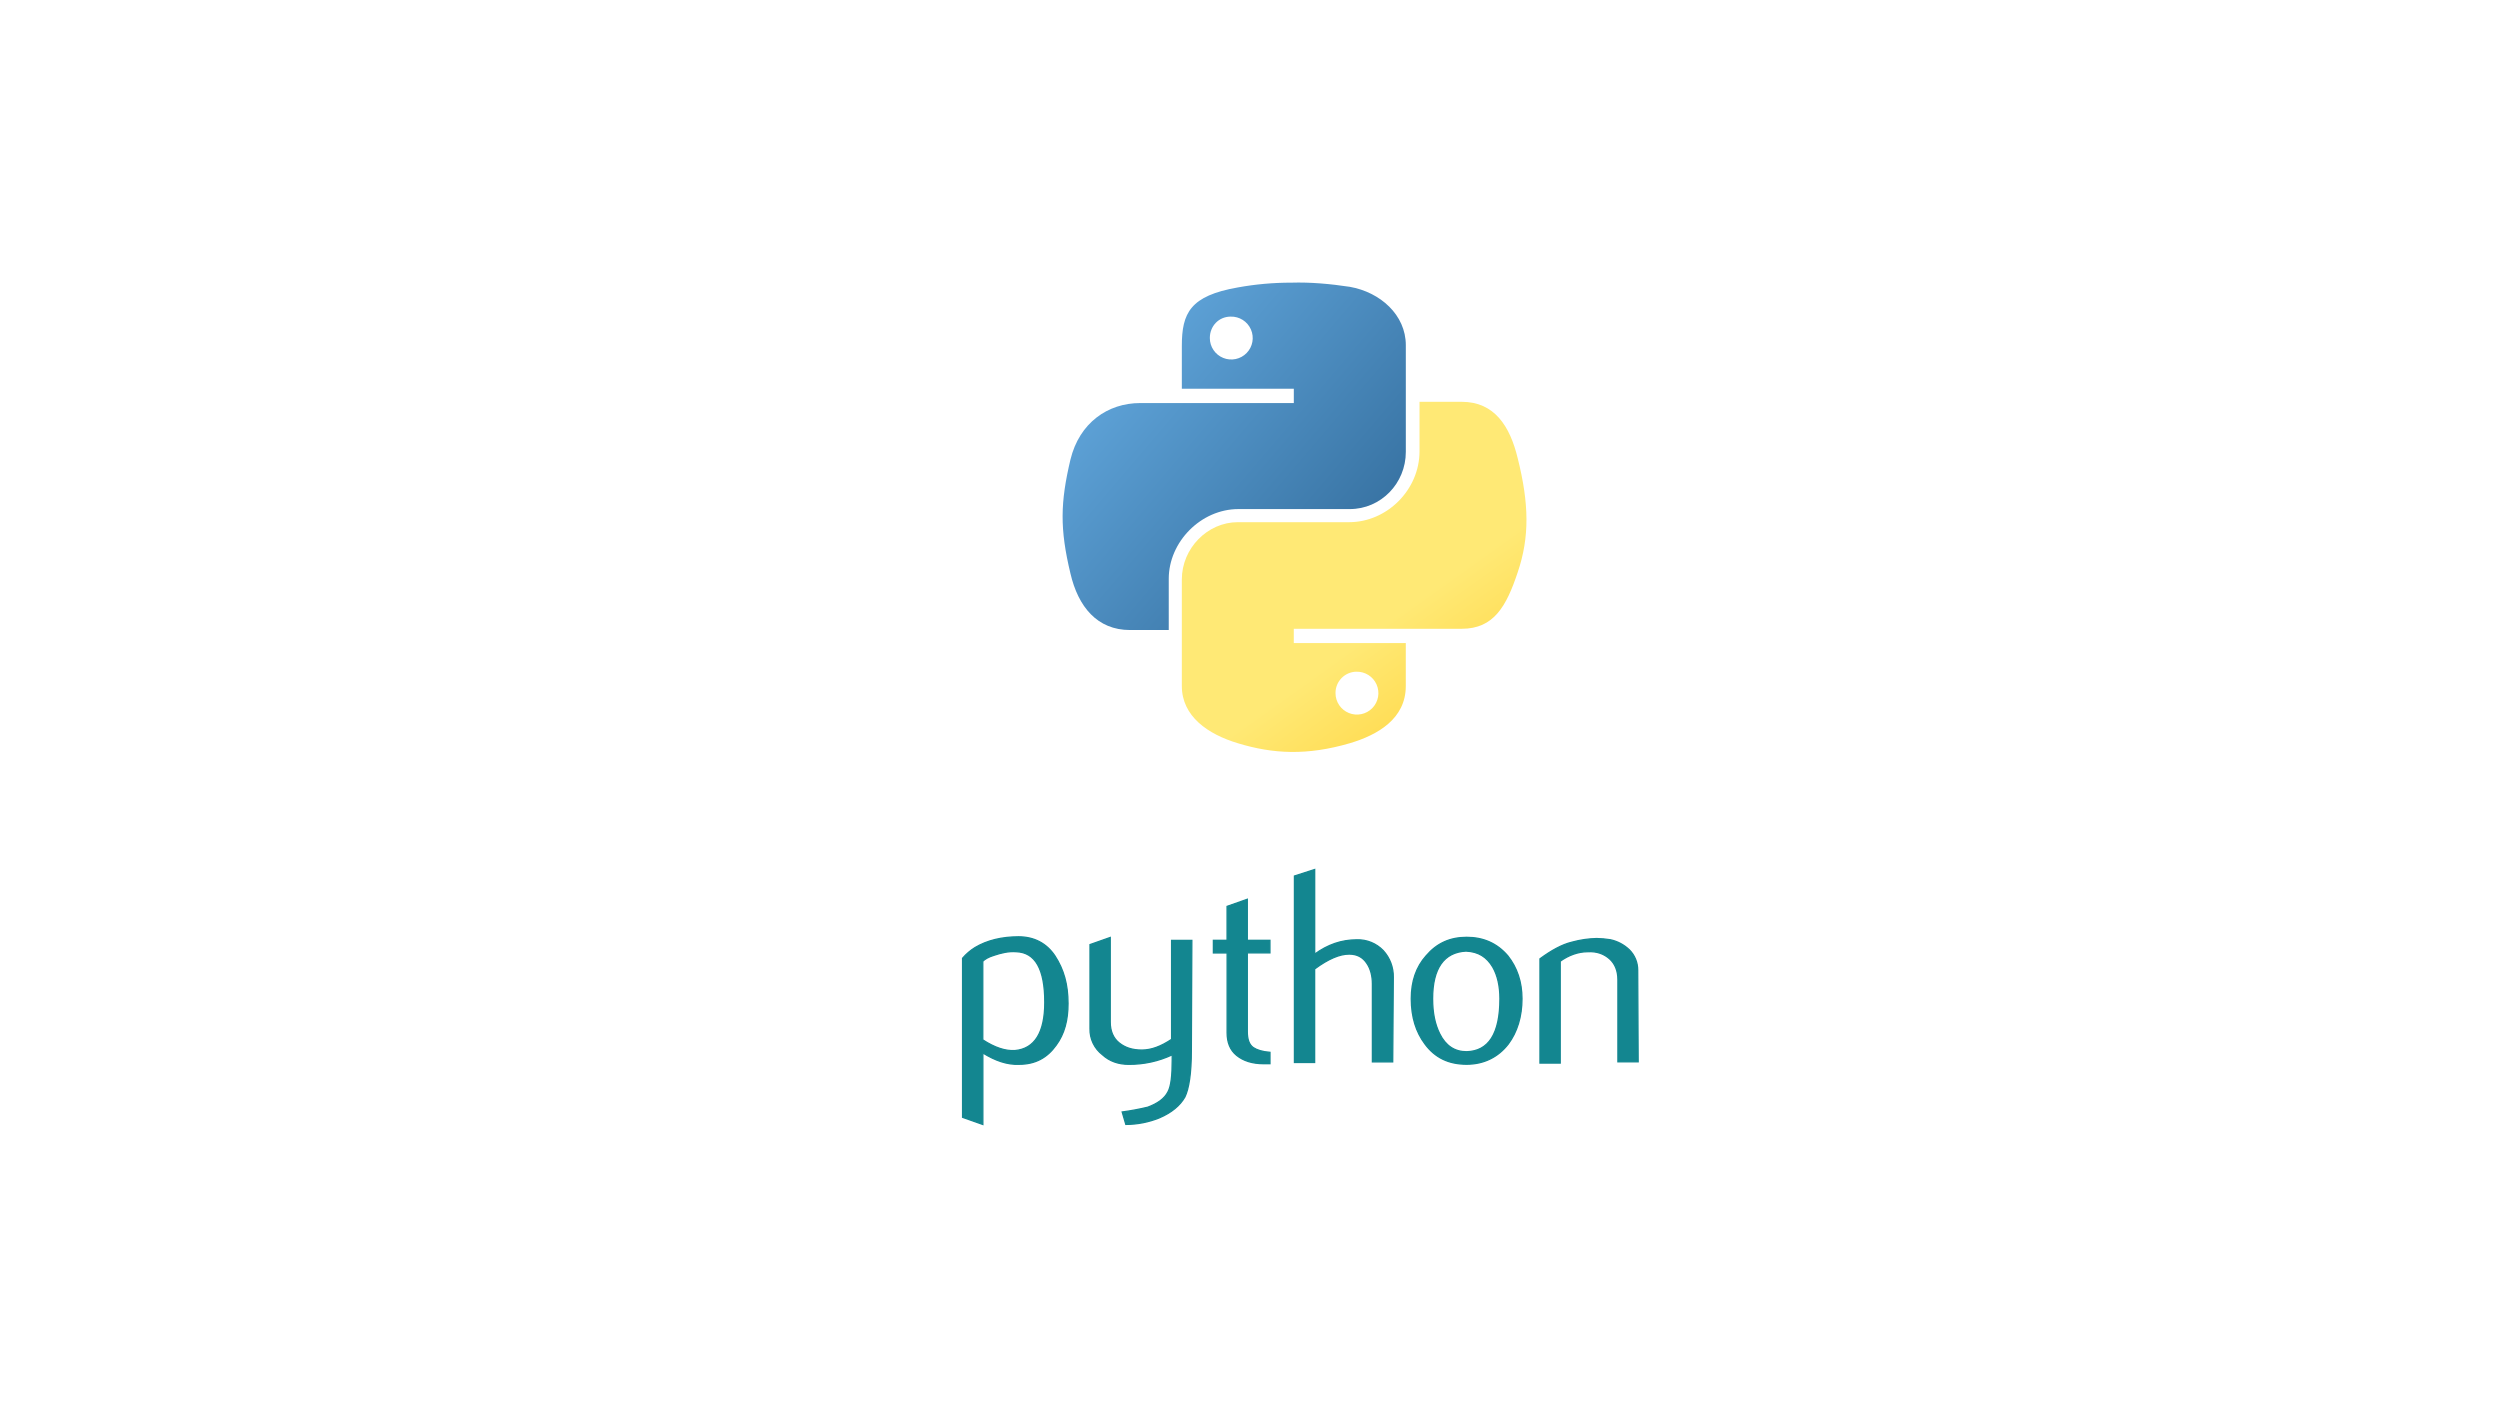
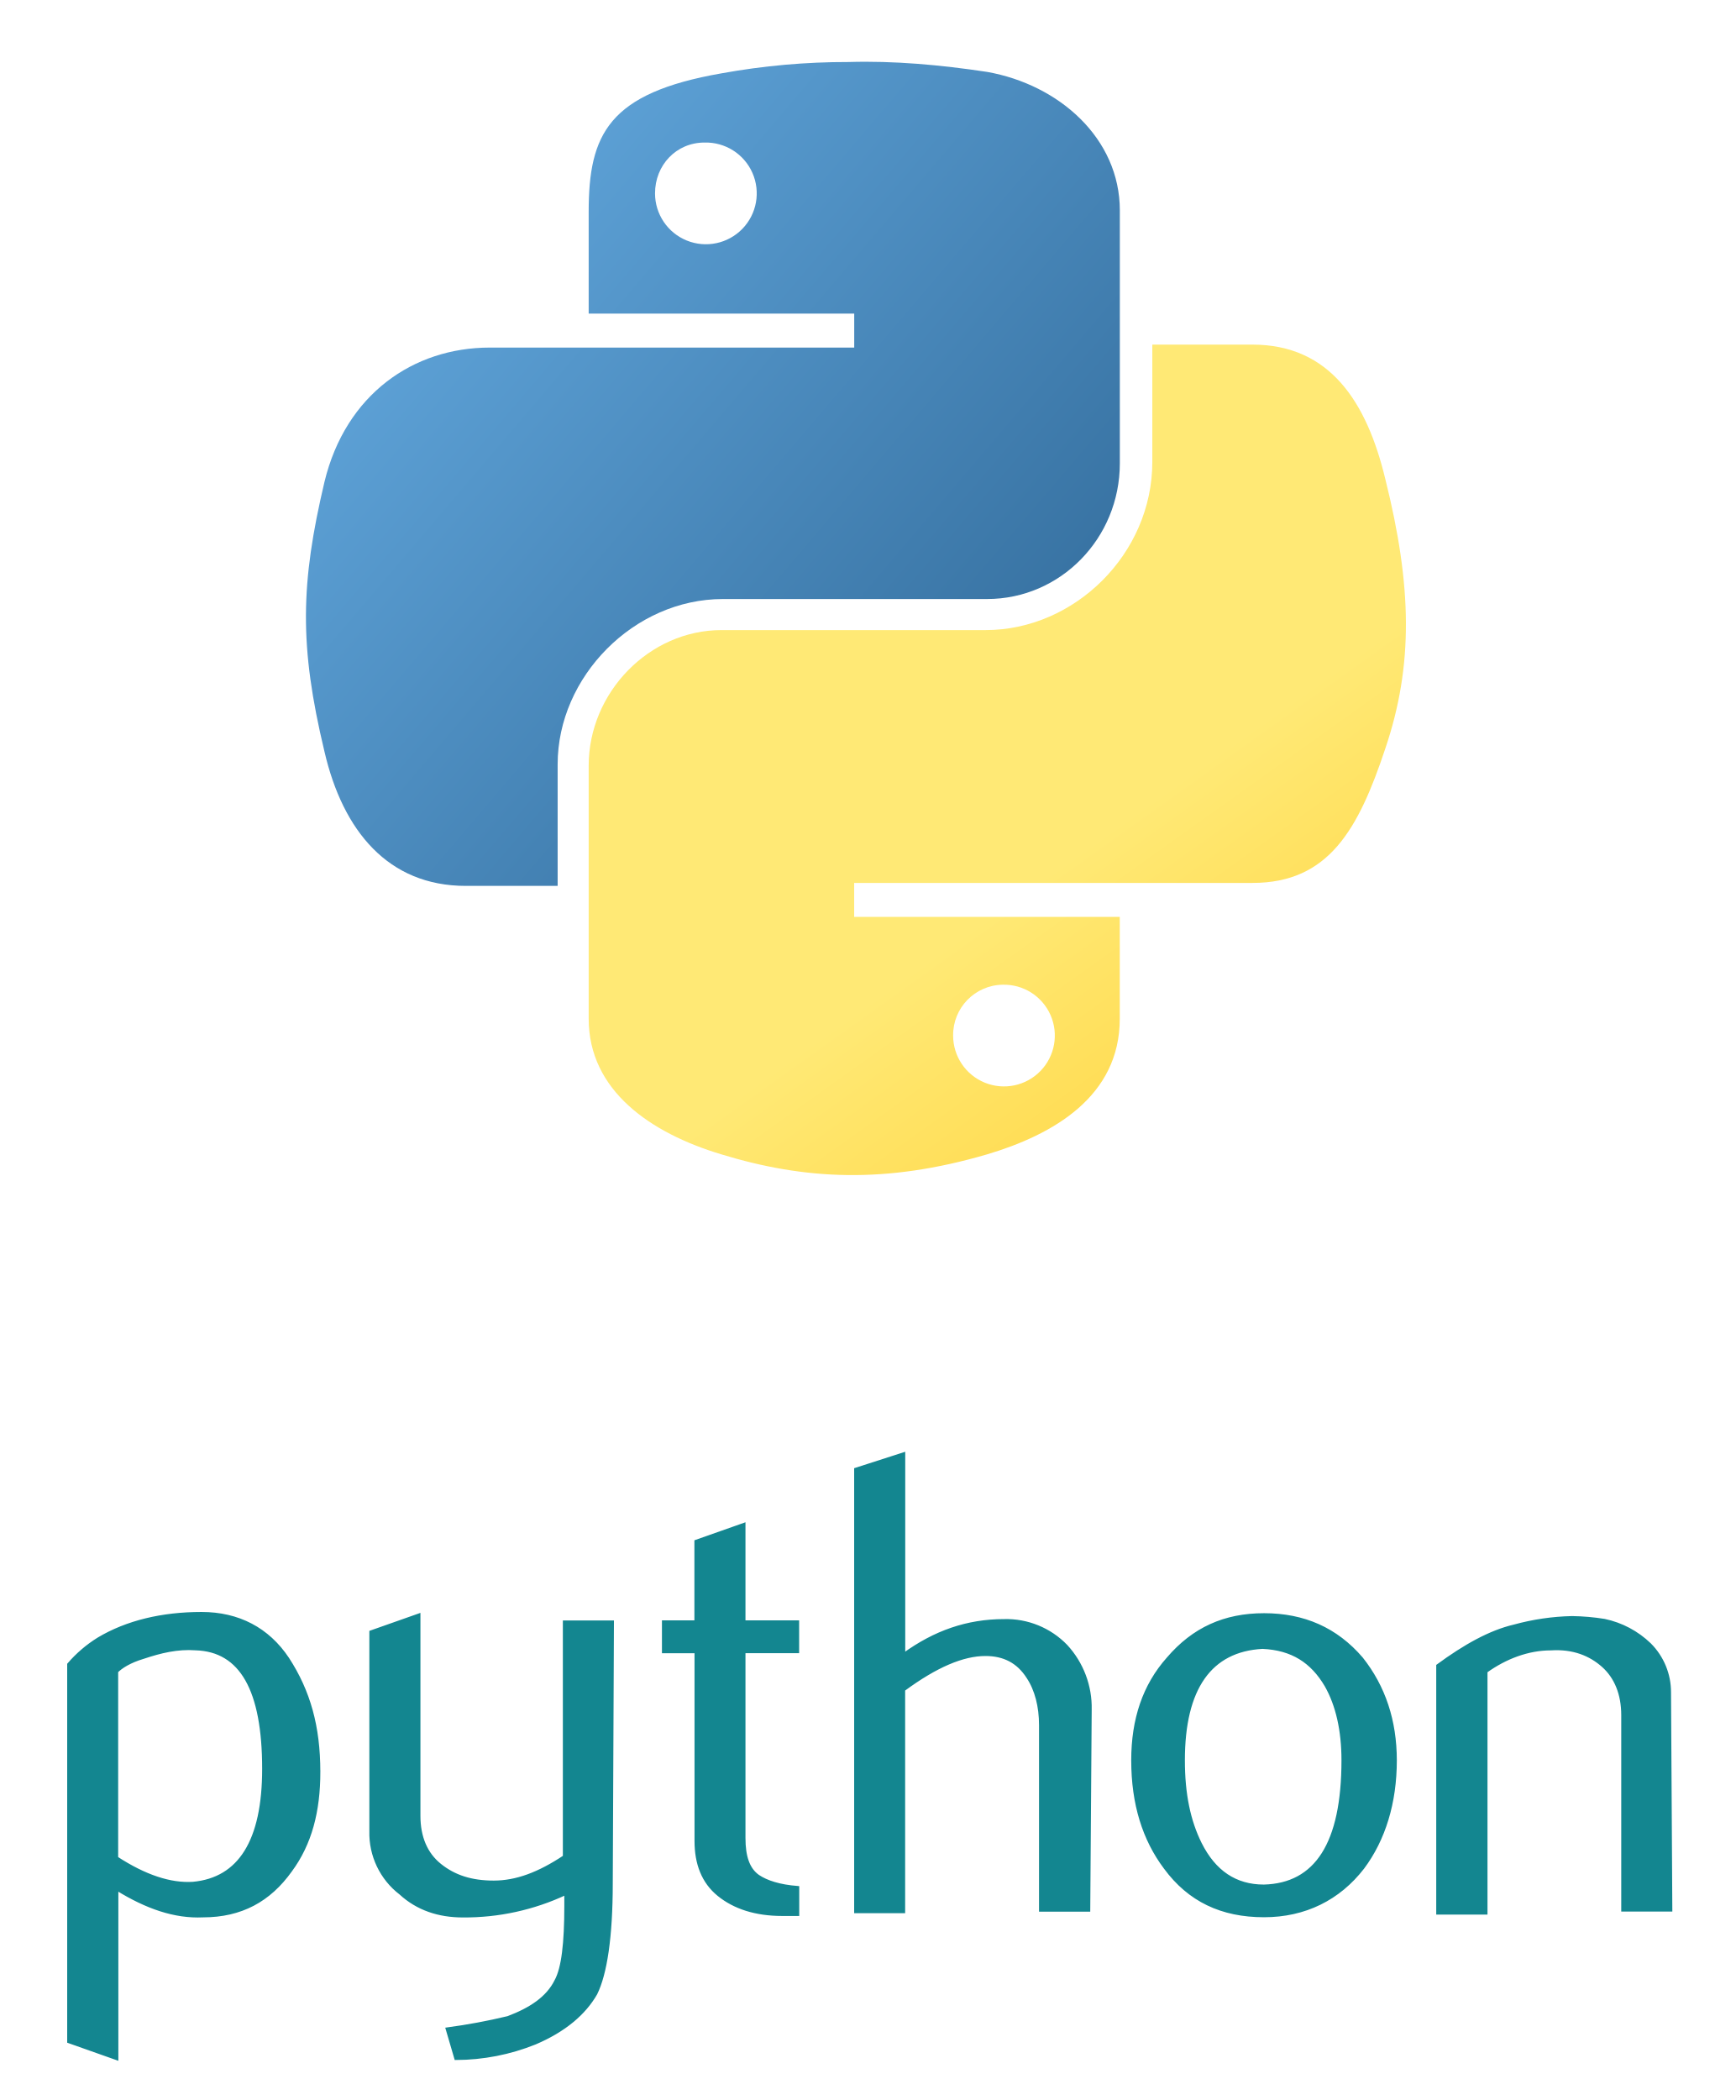
- <svg xmlns="http://www.w3.org/2000/svg" id="Layer_1" data-name="Layer 1" viewBox="0 0 1920 1080">
+ <svg xmlns="http://www.w3.org/2000/svg" id="Layer_1" data-name="Layer 1" viewBox="0 0 562 680">
  <defs>
    <style>.cls-1{fill:#138690;stroke:#138690;stroke-miterlimit:10;}.cls-2{fill:url(#linear-gradient);}.cls-3{fill:url(#linear-gradient-2);}.cls-4{opacity:0.44;isolation:isolate;fill:url(#radial-gradient);}</style>
-     <linearGradient id="linear-gradient" x1="11246.08" y1="26635.6" x2="11267.32" y2="26653.87" gradientTransform="translate(-103290.61 -248730.7) scale(9.26 9.35)" gradientUnits="userSpaceOnUse">
+     <linearGradient id="linear-gradient" x1="10529.08" y1="26438.6" x2="10550.32" y2="26456.87" gradientTransform="translate(-97370.85 -247086.38) scale(9.26 9.35)" gradientUnits="userSpaceOnUse">
      <stop offset="0" stop-color="#5ca0d5" />
      <stop offset="1" stop-color="#316a99" />
    </linearGradient>
-     <linearGradient id="linear-gradient-2" x1="11275.57" y1="26664.91" x2="11267.99" y2="26654.18" gradientTransform="translate(-103290.61 -248730.7) scale(9.26 9.35)" gradientUnits="userSpaceOnUse">
+     <linearGradient id="linear-gradient-2" x1="10558.57" y1="26467.91" x2="10550.99" y2="26457.18" gradientTransform="translate(-97370.85 -247086.38) scale(9.26 9.35)" gradientUnits="userSpaceOnUse">
      <stop offset="0" stop-color="#ffd43e" />
      <stop offset="1" stop-color="#ffe975" />
    </linearGradient>
-     <radialGradient id="radial-gradient" cx="-85184.71" cy="13413.53" r="5.65" gradientTransform="translate(-231808.08 -335661.31) rotate(-90) scale(3.95 17.36)" gradientUnits="userSpaceOnUse">
+     <radialGradient id="radial-gradient" cx="-85901.71" cy="13216.53" r="5.65" gradientTransform="translate(-229105.99 -338688.81) rotate(-90) scale(3.95 17.36)" gradientUnits="userSpaceOnUse">
      <stop offset="0" stop-color="#b8b8b8" stop-opacity="0.5" />
      <stop offset="1" stop-color="#7f8080" stop-opacity="0" />
    </radialGradient>
  </defs>
-   <path class="cls-1" d="M802.4,769.79c0-25.63-7.31-38.42-22-38.9-5.95-.44-11.43.92-16.93,2.75-4.59,1.36-7.31,3.2-8.7,4.59v60.39q13.72,8.92,24.72,8.23C794.61,805.46,802.4,793.12,802.4,769.79Zm17.85.92c0,12.82-2.75,23.33-9.15,32-6.87,9.62-16,14.65-28.36,14.65-9.15.44-18.29-2.75-27.91-8.7V863.6l-15.57-5.51V735.93a41.54,41.54,0,0,1,9.62-8.23c9.15-5.48,20.6-8.23,33.39-8.23,11.9,0,21.49,5,27.91,14.65,6.84,10.51,10.06,21.94,10.06,36.59Zm94.7,36.14c0,17.38-1.84,29.28-5,35.7-3.67,6.39-10.06,11.9-19.68,16a69.15,69.15,0,0,1-25.63,5L861.84,854a194.64,194.64,0,0,0,19.68-3.67c7.31-2.75,12.82-6.39,15.54-11.9,2.28-4.11,3.2-12.34,3.2-24.24v-4.11a77.15,77.15,0,0,1-33.39,7.31c-7.78,0-14.65-2.28-20.13-7.31a24.55,24.55,0,0,1-9.62-20.13v-64.5l15.54-5.48v65c0,6.87,2.28,12.34,6.87,16s10.06,5.48,17.38,5.48,14.65-2.75,22.88-8.23v-76h15.54Zm60.39,10.06h-5c-8.7,0-15.54-2.28-20.6-6.39s-7.31-10.06-7.31-17.38V731.84H931.88v-9.65h10.51V696.11l15.54-5.48v31.56h17.38v9.62H957.93V792.2c0,5.95,1.36,10.06,4.59,12.34,2.75,1.84,6.87,3.2,12.82,3.67Zm94.25-1.39H1054V755.58c0-5.95-1.36-11.43-4.11-15.54-3.2-5-7.78-7.31-13.73-7.31-7.31,0-16,3.67-26.52,11.43V816H994.13V672.78l15.54-5v65c10.06-7.31,20.6-11,32.47-11a26.93,26.93,0,0,1,20.13,8.23,29.46,29.46,0,0,1,7.78,20.6ZM1151.95,767c0-9.62-1.84-17.85-5.48-24.24-4.59-7.78-11-11.9-20.6-12.34-16.93.92-25.63,13.26-25.63,36.59,0,11,1.84,19.68,5.48,27,4.59,9.15,11.43,13.73,20.6,13.73C1143.24,807.3,1151.95,794,1151.95,767Zm16.93,0c0,13.73-3.67,25.63-10.51,34.78-7.78,10.06-18.77,15.54-32,15.54-13.73,0-24.24-5-32-15.54-6.87-9.15-10.51-20.6-10.51-34.78,0-13.26,3.67-24.24,11.43-32.95,8.23-9.62,18.29-14.18,31.11-14.18s23.33,4.59,31.56,14.18Q1168.86,747.81,1168.88,767Zm89.22,48.49h-15.54V752.39c0-6.87-2.28-12.34-6.39-16s-9.62-5.95-16.93-5.48c-7.31,0-14.65,2.75-21,7.31v78.24h-15.54V736.37c8.7-6.39,16.93-11,24.72-12.82a77,77,0,0,1,18.77-2.75,72.49,72.49,0,0,1,10.51.92,30.06,30.06,0,0,1,14.65,7.78,21.8,21.8,0,0,1,6.39,15.54Z" />
-   <path class="cls-2" d="M991.83,217.08a227.7,227.7,0,0,0-41.18,3.67c-36.59,6.39-43,19.68-43,44.85v32.95h86v11H875.61c-24.72,0-46.65,15.1-53.52,43.46-7.78,32.95-8.23,53.08,0,87.39,5.95,25.63,20.6,43.46,45.76,43.46H897.6V444.49c0-28.36,24.72-53.52,53.52-53.52h85.55c23.8,0,43-19.68,43-43.93V265.13c0-23.33-19.68-40.73-43-44.85C1021.55,218,1006.45,216.64,991.83,217.08Zm-46.68,26.08a16.47,16.47,0,1,1-16,16.46C929.13,250.48,936,243.16,945.14,243.16Z" />
-   <path class="cls-3" d="M1090.19,308.59v38c0,29.75-25.16,54.44-54,54.44H950.65c-23.33,0-43,20.13-43,43.93v81.91c0,23.33,20.13,37.06,43,43.93,27,8.23,53.08,9.62,86,0,21.49-6.39,43-18.77,43-43.93V493.9H993.63v-11h129c24.72,0,34.31-17.38,43-43.46,9.15-27,8.7-52.6,0-87.39-5.95-24.72-17.85-43.46-43-43.46Zm-48.52,207.28a16.47,16.47,0,1,1-16,16.46A16.3,16.3,0,0,1,1041.68,515.86Z" />
-   <path class="cls-4" d="M1109.85,626.13c0,12.34-51.69,22.41-115.3,22.41s-115.3-10.06-115.3-22.41,51.69-22.41,115.3-22.41,115.3,10,115.3,22.41Z" />
+   <path class="cls-1" d="M85.4,572.79c0-25.63-7.31-38.42-22-38.9-5.95-.44-11.43.92-16.93,2.75-4.59,1.36-7.31,3.2-8.7,4.59v60.39q13.72,8.92,24.72,8.23C77.61,608.46,85.4,596.12,85.4,572.79Zm17.85.92c0,12.82-2.75,23.33-9.15,32-6.87,9.62-16,14.65-28.36,14.65-9.15.44-18.29-2.75-27.91-8.7V666.6l-15.57-5.51V538.93a41.54,41.54,0,0,1,9.62-8.23c9.15-5.48,20.6-8.23,33.39-8.23,11.9,0,21.49,5,27.91,14.65,6.84,10.51,10.06,21.94,10.06,36.59Zm94.7,36.14c0,17.38-1.84,29.28-5,35.7-3.67,6.39-10.06,11.9-19.68,16a69.15,69.15,0,0,1-25.63,5L144.84,657a194.64,194.64,0,0,0,19.68-3.67c7.31-2.75,12.82-6.39,15.54-11.9,2.28-4.11,3.2-12.34,3.2-24.24v-4.11a77.15,77.15,0,0,1-33.39,7.31c-7.78,0-14.65-2.28-20.13-7.31a24.55,24.55,0,0,1-9.62-20.13v-64.5l15.54-5.48v65c0,6.87,2.28,12.34,6.87,16s10.06,5.48,17.38,5.48,14.65-2.75,22.88-8.23v-76h15.54Zm60.39,10.06h-5c-8.7,0-15.54-2.28-20.6-6.39s-7.31-10.06-7.31-17.38V534.84H214.88v-9.65h10.51V499.11l15.54-5.48v31.56h17.38v9.62H240.93V595.2c0,5.95,1.36,10.06,4.59,12.34,2.75,1.84,6.87,3.2,12.82,3.67Zm94.25-1.39H337V558.58c0-5.95-1.36-11.43-4.11-15.54-3.2-5-7.78-7.31-13.73-7.31-7.31,0-16,3.67-26.52,11.43V619H277.13V475.78l15.54-5v65c10.06-7.31,20.6-11,32.47-11A26.93,26.93,0,0,1,345.28,533a29.46,29.46,0,0,1,7.78,20.6ZM434.95,570c0-9.62-1.84-17.85-5.48-24.24-4.59-7.78-11-11.9-20.6-12.34-16.93.92-25.63,13.26-25.63,36.59,0,11,1.84,19.68,5.48,27,4.59,9.15,11.43,13.73,20.6,13.73C426.24,610.3,434.95,597,434.95,570Zm16.93,0c0,13.73-3.67,25.63-10.51,34.78-7.78,10.06-18.77,15.54-32,15.54-13.73,0-24.24-5-32-15.54-6.87-9.15-10.51-20.6-10.51-34.78,0-13.26,3.67-24.24,11.43-32.95,8.23-9.62,18.29-14.18,31.11-14.18s23.33,4.59,31.56,14.18Q451.86,550.81,451.88,570Zm89.22,48.49H525.56V555.39c0-6.87-2.28-12.34-6.39-16s-9.62-5.95-16.93-5.48c-7.31,0-14.65,2.75-21,7.31v78.24H465.64V539.37c8.7-6.39,16.93-11,24.72-12.82a77,77,0,0,1,18.77-2.75,72.49,72.49,0,0,1,10.51.92,30.06,30.06,0,0,1,14.65,7.78A21.8,21.8,0,0,1,540.68,548Z" />
+   <path class="cls-2" d="M274.83,20.08a227.7,227.7,0,0,0-41.18,3.67c-36.59,6.39-43,19.68-43,44.85v32.95h86v11H158.61c-24.72,0-46.65,15.1-53.52,43.46-7.78,32.95-8.23,53.08,0,87.39,5.95,25.63,20.6,43.46,45.76,43.46H180.6V247.49c0-28.36,24.72-53.52,53.52-53.52h85.55c23.8,0,43-19.68,43-43.93V68.13c0-23.33-19.68-40.73-43-44.85C304.55,21,289.45,19.64,274.83,20.08ZM228.14,46.16a16.47,16.47,0,1,1-16,16.46C212.13,53.48,219,46.16,228.14,46.16Z" />
+   <path class="cls-3" d="M373.19,111.59v38c0,29.75-25.16,54.44-54,54.44H233.65c-23.33,0-43,20.13-43,43.93v81.91c0,23.33,20.13,37.06,43,43.93,27,8.23,53.08,9.62,86,0,21.49-6.39,43-18.77,43-43.93V296.9H276.63v-11h129c24.72,0,34.31-17.38,43-43.46,9.15-27,8.7-52.6,0-87.39-5.95-24.72-17.85-43.46-43-43.46ZM324.68,318.86a16.47,16.47,0,1,1-16,16.46A16.3,16.3,0,0,1,324.68,318.86Z" />
+   <path class="cls-4" d="M392.85,429.13c0,12.34-51.69,22.41-115.3,22.41s-115.3-10.06-115.3-22.41,51.69-22.41,115.3-22.41,115.3,10,115.3,22.41Z" />
</svg>
